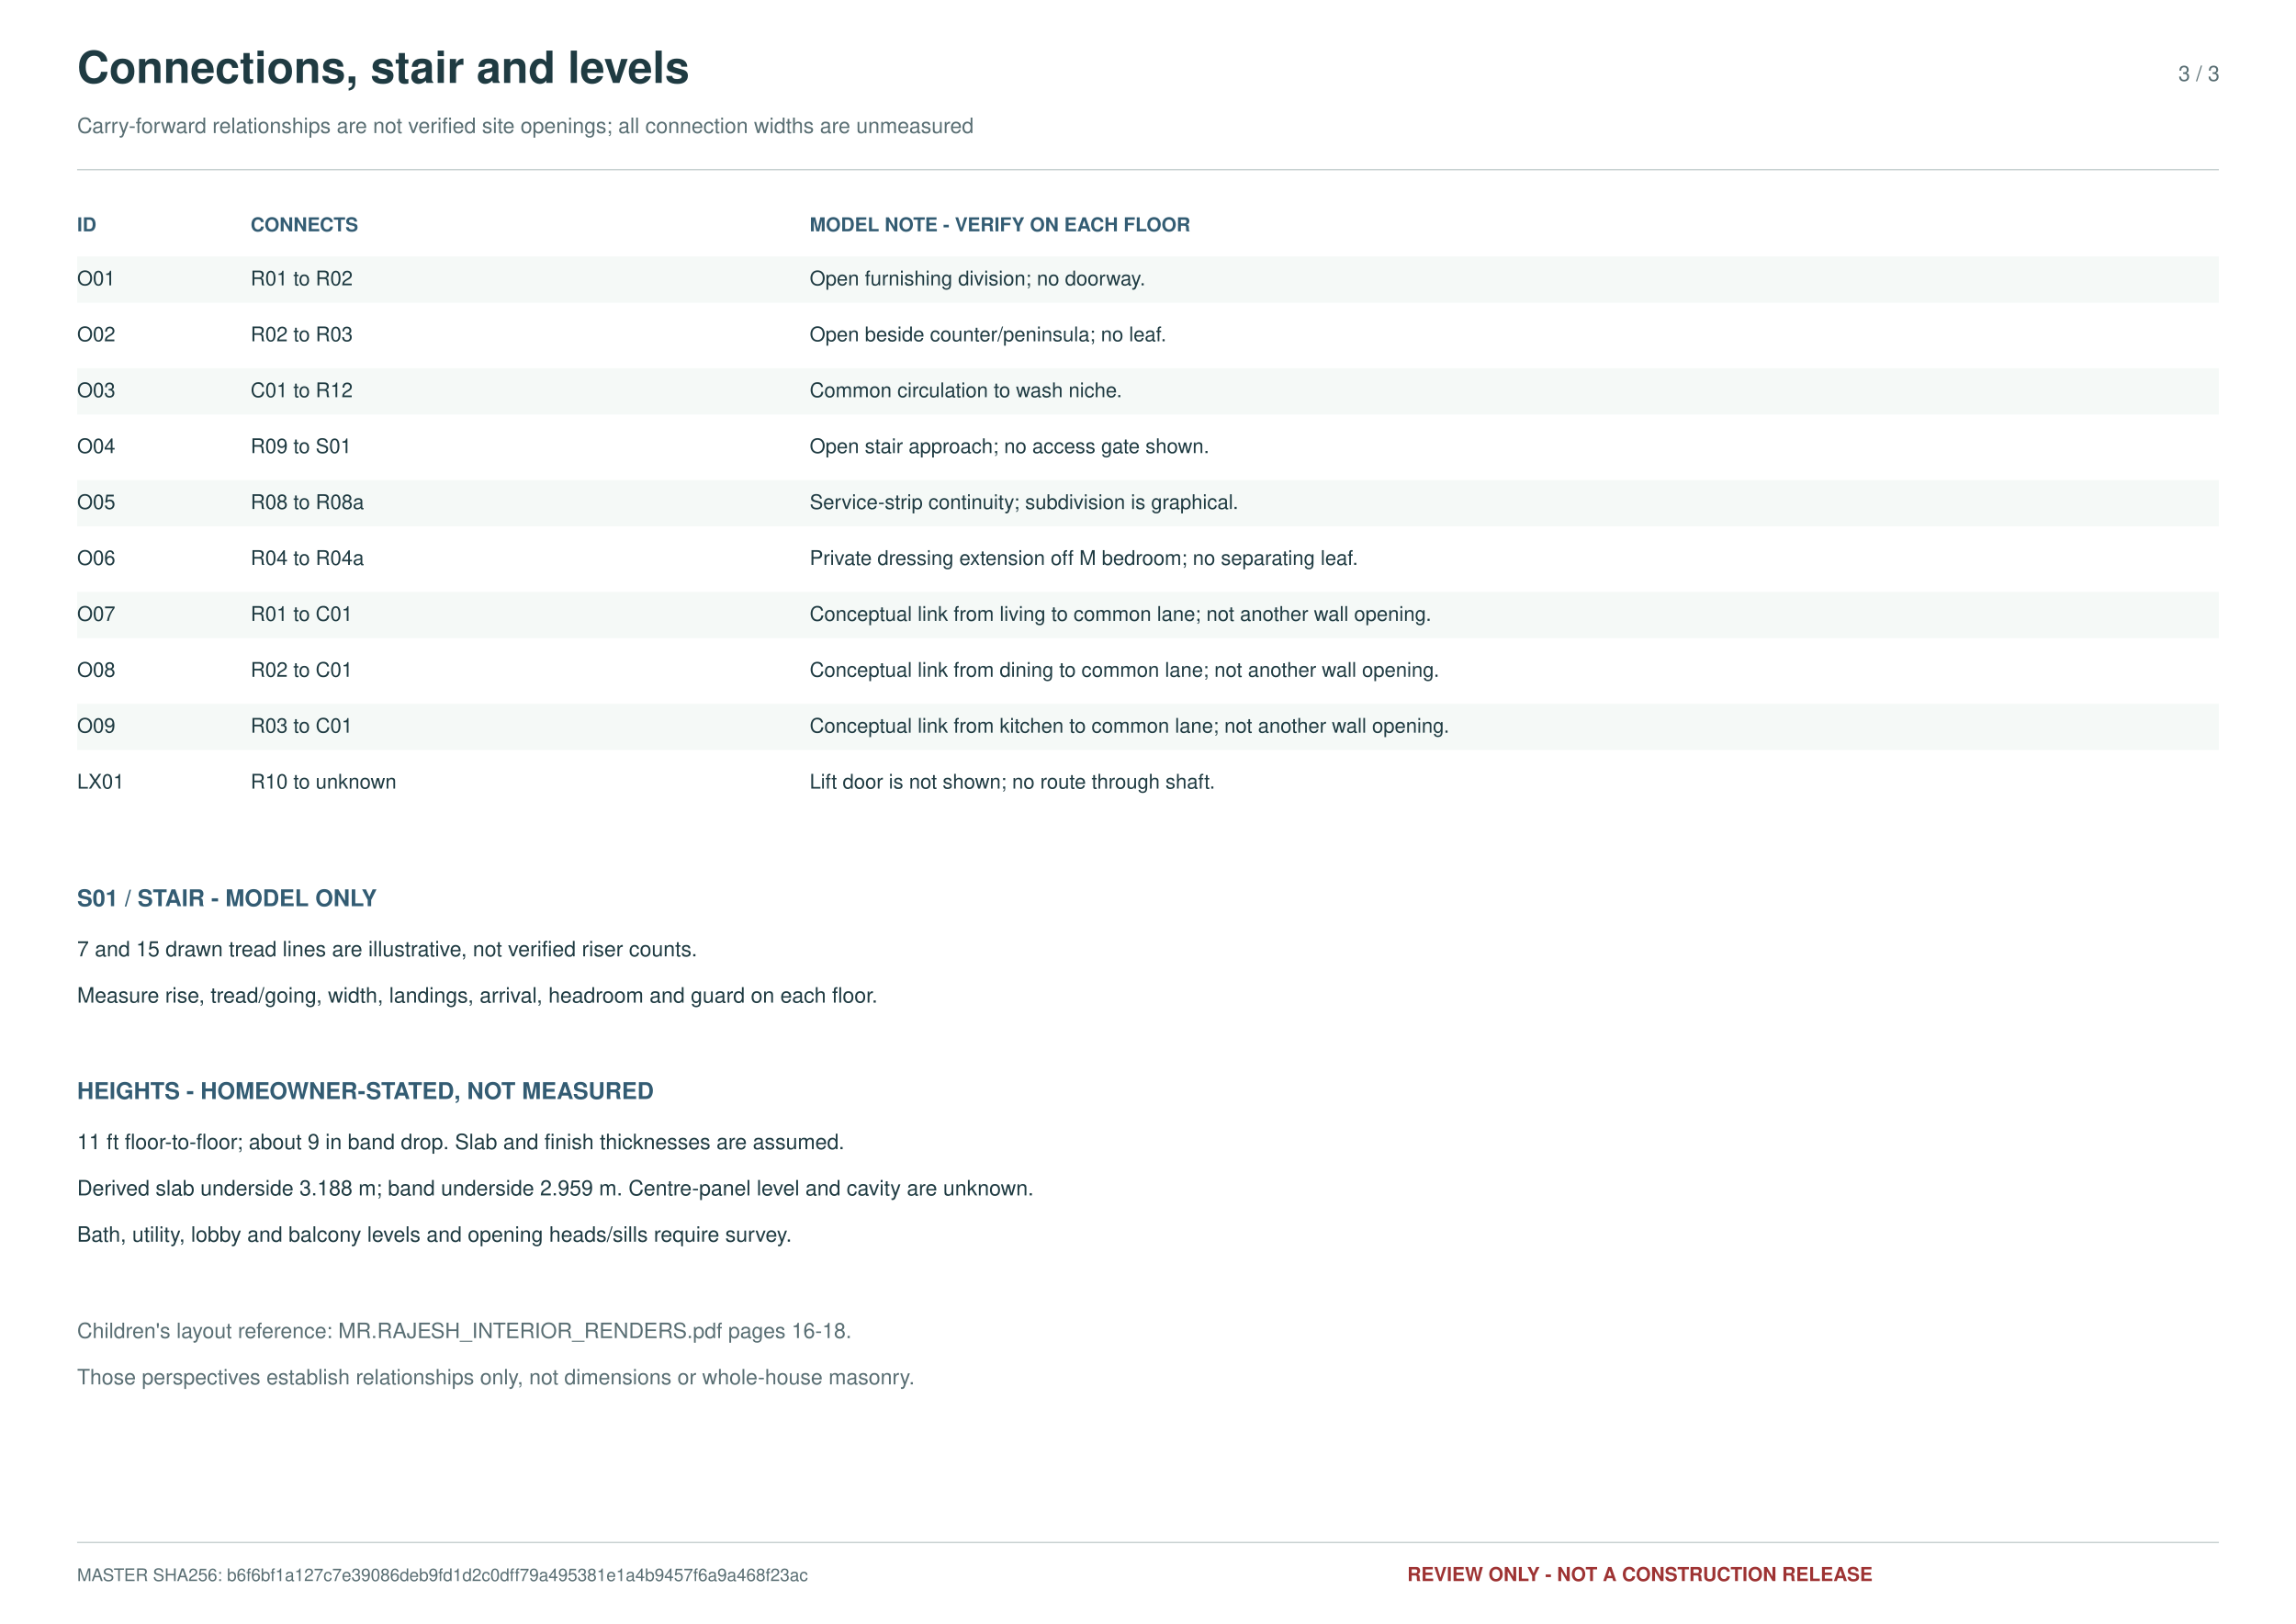
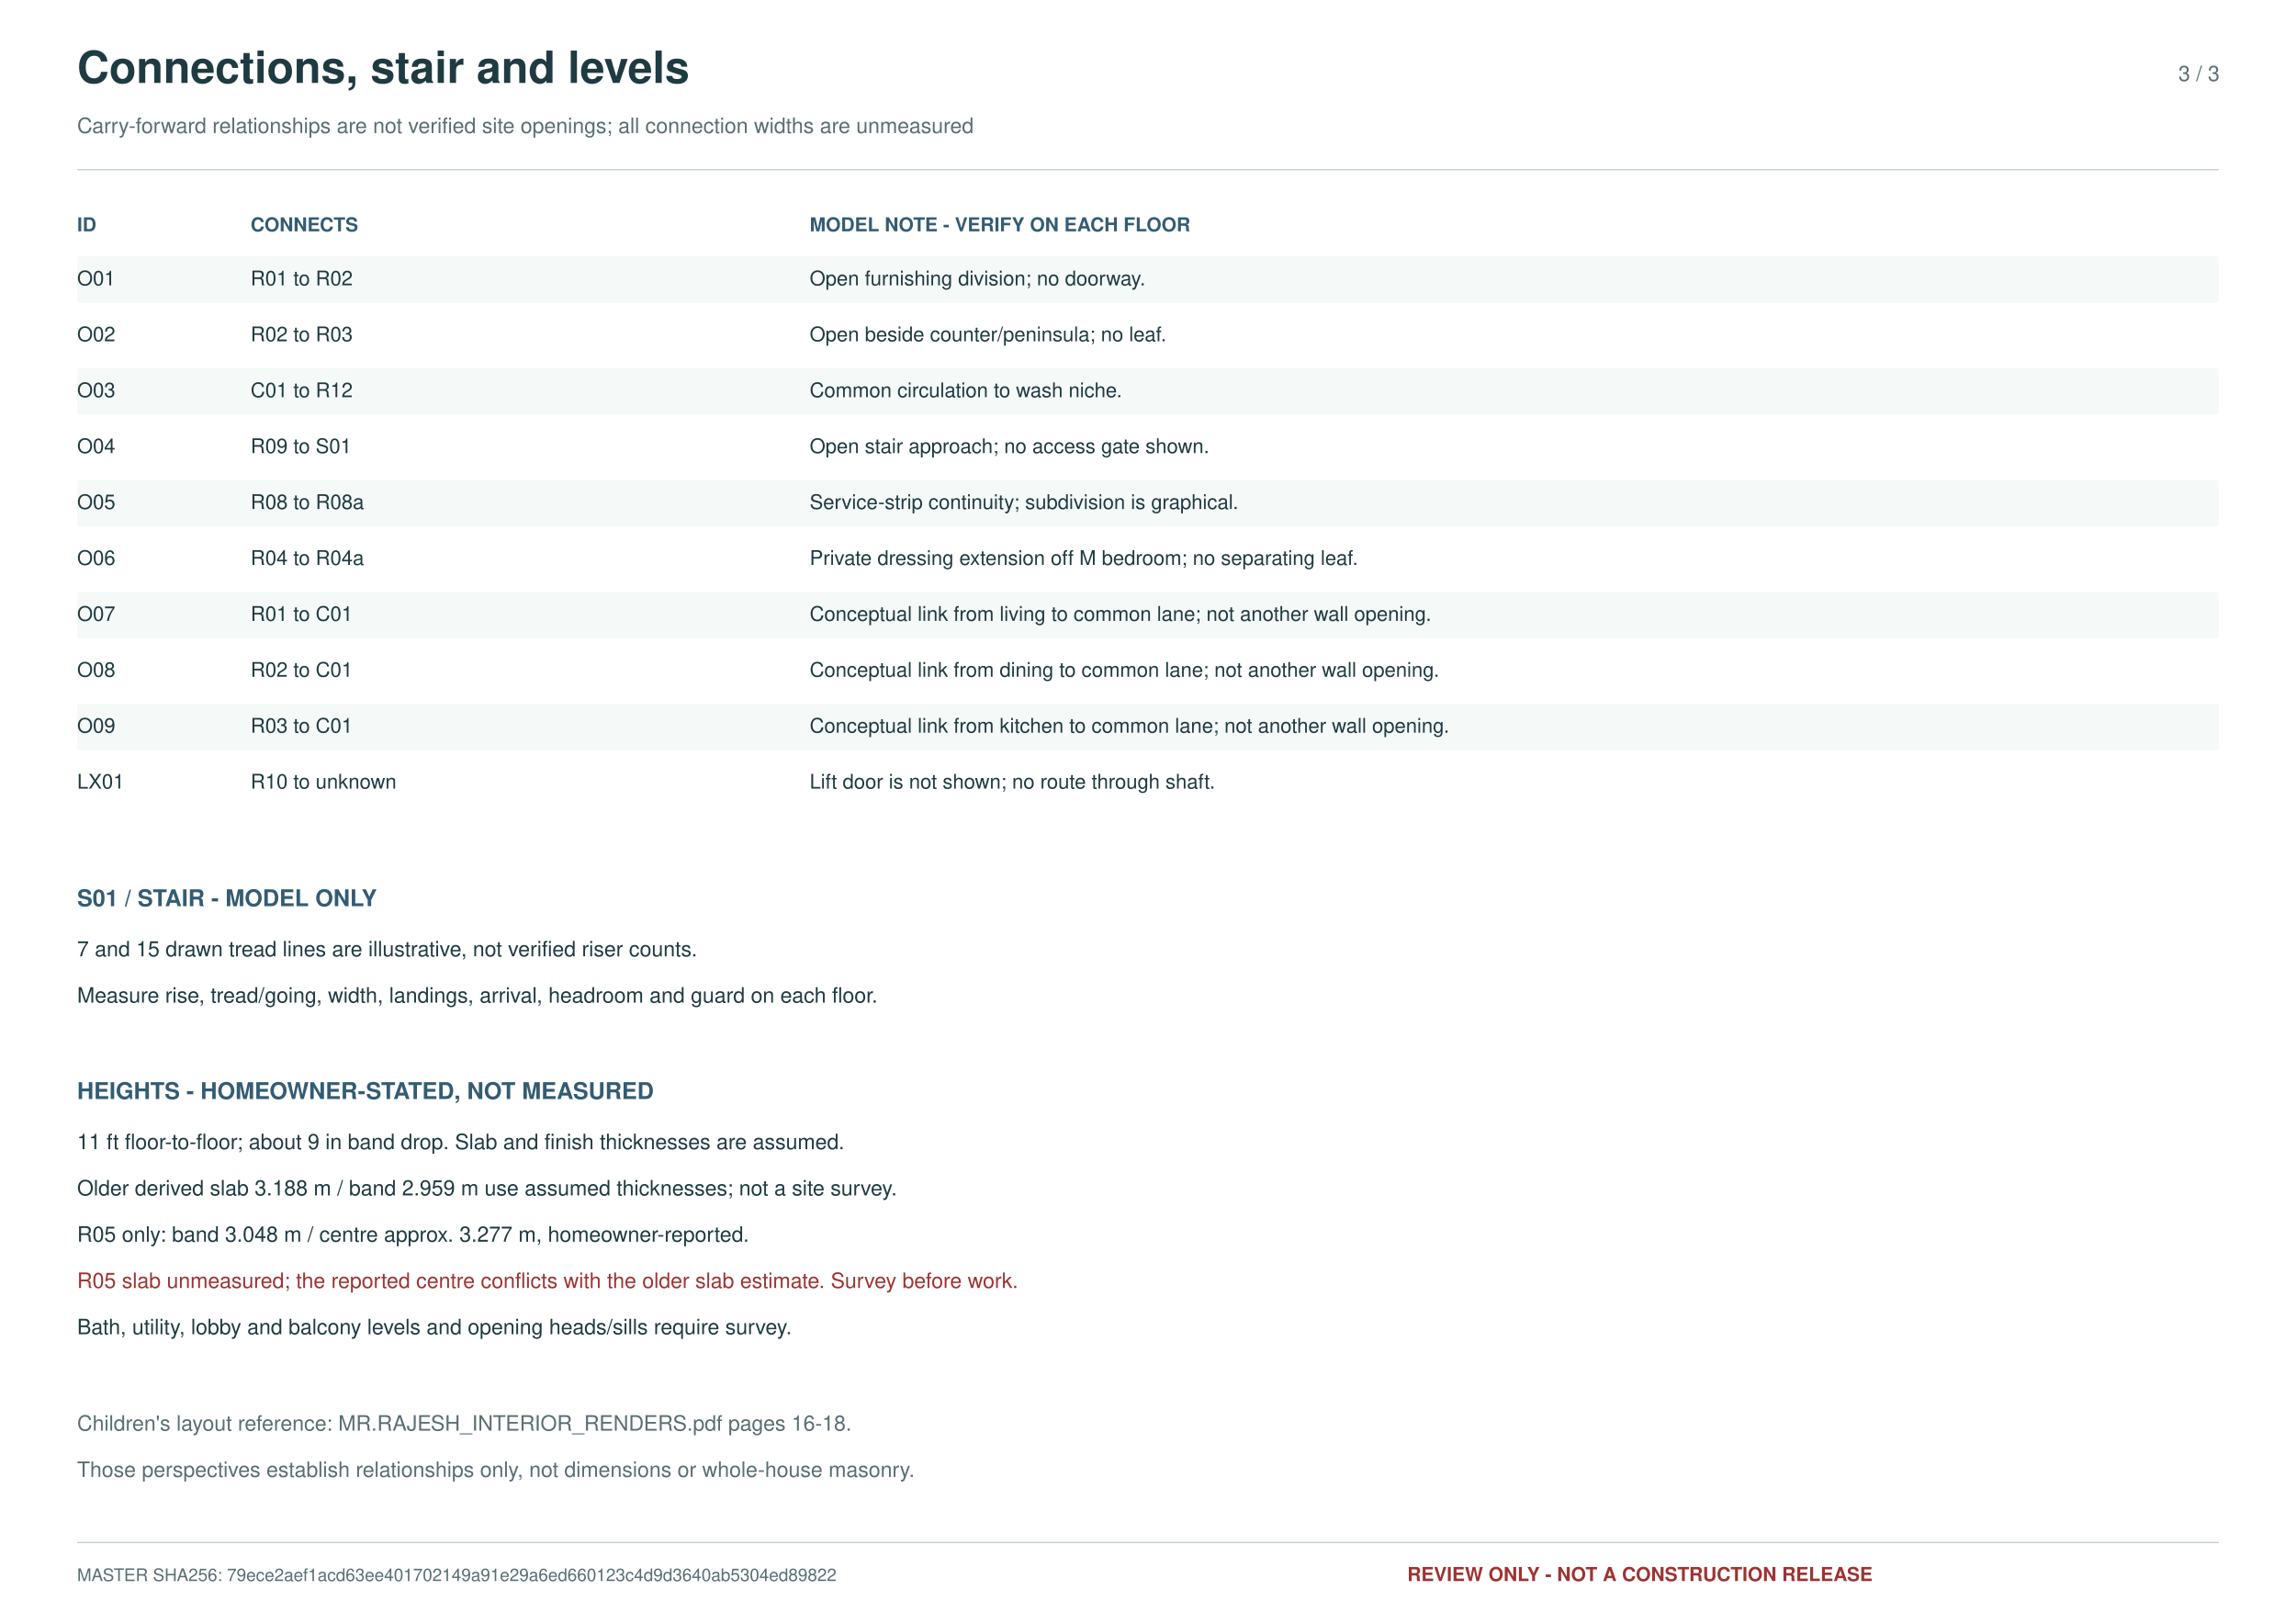
<svg xmlns="http://www.w3.org/2000/svg" version="1.1" width="1191" height="842" viewBox="0 0 1191 842">
  <text fill="#1f3b42" xml:space="preserve" transform="matrix(1 0 -0 1 0 842)" font-size="23" font-family="Nimbus Sans" font-weight="bold">
    <tspan y="-799" x="40 56.606 70.659 84.712 98.765 111.553 124.341 132 138.394 152.447 166.5 179.288 185.682 192.076 204.864 212.523 225.311 231.705 240.652 247.046 259.834 273.887 287.94 294.334 300.728 313.516 326.304 339.092 345.486">Connections, stair and levels</tspan>
  </text>
  <text fill="#596e73" xml:space="preserve" transform="matrix(1 0 -0 1 0 842)" font-size="11" font-family="Nimbus Sans">
    <tspan y="-773" x="40 47.942 54.058 57.721 61.384 66.884 70.547 73.605 79.721 83.384 91.326 97.442 101.105 107.221 110.279 113.942 120.058 122.5 128.616 131.674 134.116 140.232 146.348 151.848 157.964 160.406 166.522 172.022 175.08 181.196 184.859 190.975 194.033 200.149 206.265 209.323 212.381 217.881 223.997 227.66 230.102 233.16 235.602 241.718 247.834 250.892 256.392 258.834 261.892 268.008 271.066 277.182 283.298 289.414 295.53 297.972 304.088 310.204 315.704 318.762 321.82 327.936 330.378 332.82 335.878 341.378 347.494 353.61 359.726 365.842 371.342 374.4 376.842 382.958 389.074 392.132 400.074 402.516 408.632 411.69 417.806 423.306 426.364 432.48 436.143 442.259 445.317 451.433 457.549 466.712 472.828 478.944 484.444 490.56 494.223 500.339">Carry-forward relationships are not verified site openings; all connection widths are unmeasured</tspan>
  </text>
  <text fill="#596e73" xml:space="preserve" transform="matrix(1 0 -0 1 0 842)" font-size="11" font-family="Nimbus Sans">
    <tspan y="-800" x="1130 1136.116 1139.174 1142.232 1145.29">3 / 3</tspan>
  </text>
  <path transform="matrix(1,0,0,-1,0,842)" stroke-width=".7" stroke-linecap="butt" stroke-miterlimit="10" stroke-linejoin="miter" fill="none" stroke="#c7d1d1" d="M40 754H1151" />
  <text fill="#335c73" xml:space="preserve" transform="matrix(1 0 -0 1 0 842)" font-size="10" font-family="Nimbus Sans" font-weight="bold">
    <tspan y="-722" x="40 42.78">ID</tspan>
  </text>
  <text fill="#335c73" xml:space="preserve" transform="matrix(1 0 -0 1 0 842)" font-size="10" font-family="Nimbus Sans" font-weight="bold">
    <tspan y="-722" x="130 137.22 145 152.22 159.44 166.11 173.33 179.44">CONNECTS</tspan>
  </text>
  <text fill="#335c73" xml:space="preserve" transform="matrix(1 0 -0 1 0 842)" font-size="10" font-family="Nimbus Sans" font-weight="bold">
    <tspan y="-722" x="420 428.33 436.11 443.33 450 456.11 458.89 466.11 473.89 480 486.67 489.45 492.78 495.56 502.23 508.9 516.12 518.9 525.01 531.68 534.46 542.24 549.46 552.24 558.91 566.13 573.35 580.57 583.35 589.46 595.57 603.35 611.13">MODEL NOTE - VERIFY ON EACH FLOOR</tspan>
  </text>
  <path transform="matrix(1,0,0,-1,0,842)" d="M40 685H1151V709H40Z" fill="#f5f9f7" />
  <text fill="#1f3b42" xml:space="preserve" transform="matrix(1 0 -0 1 0 842)" font-size="10.5" font-family="Nimbus Sans">
    <tspan y="-694" x="40 48.169 54.007">O01</tspan>
  </text>
  <text fill="#1f3b42" xml:space="preserve" transform="matrix(1 0 -0 1 0 842)" font-size="10.5" font-family="Nimbus Sans">
    <tspan y="-694" x="130 137.581 143.419 149.257 152.176 155.095 160.933 163.852 171.433 177.271">R01 to R02</tspan>
  </text>
  <text fill="#1f3b42" xml:space="preserve" transform="matrix(1 0 -0 1 0 842)" font-size="10.5" font-family="Nimbus Sans">
    <tspan y="-694" x="420 428.169 434.007 439.845 445.683 448.602 451.521 457.359 460.856 466.694 469.025 474.275 480.113 482.444 488.282 494.12 497.039 502.877 505.208 510.458 512.789 518.039 520.37 526.208 532.046 534.965 537.884 543.722 549.56 552.479 558.317 564.155 569.993 573.489 581.07 586.908 592.158">Open furnishing division; no doorway.</tspan>
  </text>
  <text fill="#1f3b42" xml:space="preserve" transform="matrix(1 0 -0 1 0 842)" font-size="10.5" font-family="Nimbus Sans">
    <tspan y="-665" x="40 48.169 54.007">O02</tspan>
  </text>
  <text fill="#1f3b42" xml:space="preserve" transform="matrix(1 0 -0 1 0 842)" font-size="10.5" font-family="Nimbus Sans">
    <tspan y="-665" x="130 137.581 143.419 149.257 152.176 155.095 160.933 163.852 171.433 177.271">R02 to R03</tspan>
  </text>
  <text fill="#1f3b42" xml:space="preserve" transform="matrix(1 0 -0 1 0 842)" font-size="10.5" font-family="Nimbus Sans">
    <tspan y="-665" x="420 428.169 434.007 439.845 445.683 448.602 454.44 460.278 465.528 467.859 473.697 479.535 482.454 487.704 493.542 499.38 505.218 508.137 513.975 517.472 520.391 526.229 532.067 537.905 540.236 546.074 551.324 557.162 559.493 565.331 568.25 571.169 577.007 582.845 585.764 588.095 593.933 599.771 602.69">Open beside counter/peninsula; no leaf.</tspan>
  </text>
  <path transform="matrix(1,0,0,-1,0,842)" d="M40 627H1151V651H40Z" fill="#f5f9f7" />
  <text fill="#1f3b42" xml:space="preserve" transform="matrix(1 0 -0 1 0 842)" font-size="10.5" font-family="Nimbus Sans">
    <tspan y="-636" x="40 48.169 54.007">O03</tspan>
  </text>
  <text fill="#1f3b42" xml:space="preserve" transform="matrix(1 0 -0 1 0 842)" font-size="10.5" font-family="Nimbus Sans">
    <tspan y="-636" x="130 137.581 143.419 149.257 152.176 155.095 160.933 163.852 171.433 177.271">C01 to R12</tspan>
  </text>
  <text fill="#1f3b42" xml:space="preserve" transform="matrix(1 0 -0 1 0 842)" font-size="10.5" font-family="Nimbus Sans">
    <tspan y="-636" x="420 427.581 433.419 442.166 450.912 456.75 462.588 465.507 470.757 473.088 476.584 481.834 487.673 490.003 495.842 498.761 501.092 506.93 512.768 515.687 518.606 524.444 527.363 534.944 540.782 546.032 551.87 554.789 560.627 562.958 568.208 574.046 579.884">Common circulation to wash niche.</tspan>
  </text>
  <text fill="#1f3b42" xml:space="preserve" transform="matrix(1 0 -0 1 0 842)" font-size="10.5" font-family="Nimbus Sans">
    <tspan y="-607" x="40 48.169 54.007">O04</tspan>
  </text>
  <text fill="#1f3b42" xml:space="preserve" transform="matrix(1 0 -0 1 0 842)" font-size="10.5" font-family="Nimbus Sans">
    <tspan y="-607" x="130 137.581 143.419 149.257 152.176 155.095 160.933 163.852 170.856 176.694">R09 to S01</tspan>
  </text>
  <text fill="#1f3b42" xml:space="preserve" transform="matrix(1 0 -0 1 0 842)" font-size="10.5" font-family="Nimbus Sans">
    <tspan y="-607" x="420 428.169 434.007 439.845 445.683 448.602 453.852 456.771 462.609 464.94 468.437 471.356 477.194 483.032 488.87 492.366 498.204 504.042 509.292 515.13 518.049 520.968 526.806 532.644 535.563 541.401 546.651 551.901 557.739 562.989 568.239 571.158 576.996 582.834 585.753 591.591 594.51 599.76 605.598 611.436 619.017 624.855">Open stair approach; no access gate shown.</tspan>
  </text>
  <path transform="matrix(1,0,0,-1,0,842)" d="M40 569H1151V593H40Z" fill="#f5f9f7" />
  <text fill="#1f3b42" xml:space="preserve" transform="matrix(1 0 -0 1 0 842)" font-size="10.5" font-family="Nimbus Sans">
    <tspan y="-578" x="40 48.169 54.007">O05</tspan>
  </text>
  <text fill="#1f3b42" xml:space="preserve" transform="matrix(1 0 -0 1 0 842)" font-size="10.5" font-family="Nimbus Sans">
    <tspan y="-578" x="130 137.581 143.419 149.257 152.176 155.095 160.933 163.852 171.433 177.271 183.109">R08 to R08a</tspan>
  </text>
  <text fill="#1f3b42" xml:space="preserve" transform="matrix(1 0 -0 1 0 842)" font-size="10.5" font-family="Nimbus Sans">
    <tspan y="-578" x="420 427.003 432.842 436.338 441.588 443.919 449.169 455.007 458.503 463.753 466.673 470.169 472.5 478.338 481.257 486.507 492.345 498.183 501.102 503.433 509.271 515.109 517.44 520.359 525.609 528.528 531.447 536.697 542.535 548.373 554.211 556.542 561.792 564.123 569.373 571.704 577.542 583.38 586.299 588.63 593.88 596.799 602.637 606.134 611.972 617.81 623.648 625.979 631.229 637.067 639.398">Service-strip continuity; subdivision is graphical.</tspan>
  </text>
  <text fill="#1f3b42" xml:space="preserve" transform="matrix(1 0 -0 1 0 842)" font-size="10.5" font-family="Nimbus Sans">
    <tspan y="-549" x="40 48.169 54.007">O06</tspan>
  </text>
  <text fill="#1f3b42" xml:space="preserve" transform="matrix(1 0 -0 1 0 842)" font-size="10.5" font-family="Nimbus Sans">
    <tspan y="-549" x="130 137.581 143.419 149.257 152.176 155.095 160.933 163.852 171.433 177.271 183.109">R04 to R04a</tspan>
  </text>
  <text fill="#1f3b42" xml:space="preserve" transform="matrix(1 0 -0 1 0 842)" font-size="10.5" font-family="Nimbus Sans">
    <tspan y="-549" x="420 427.003 430.5 432.831 438.081 443.919 446.838 452.676 455.595 461.433 464.93 470.768 476.018 481.268 483.599 489.437 495.275 498.194 504.032 509.282 512.201 518.039 523.877 529.127 531.458 537.296 543.134 546.053 551.891 554.81 557.729 560.648 569.394 572.313 578.151 583.989 589.827 593.324 599.162 605 613.746 616.665 619.584 625.422 631.26 634.179 639.429 645.267 651.105 656.943 660.44 666.278 669.197 671.528 677.366 683.204 686.123 688.454 694.292 700.13 703.049">Private dressing extension off M bedroom; no separating leaf.</tspan>
  </text>
  <path transform="matrix(1,0,0,-1,0,842)" d="M40 511H1151V535H40Z" fill="#f5f9f7" />
  <text fill="#1f3b42" xml:space="preserve" transform="matrix(1 0 -0 1 0 842)" font-size="10.5" font-family="Nimbus Sans">
    <tspan y="-520" x="40 48.169 54.007">O07</tspan>
  </text>
  <text fill="#1f3b42" xml:space="preserve" transform="matrix(1 0 -0 1 0 842)" font-size="10.5" font-family="Nimbus Sans">
    <tspan y="-520" x="130 137.581 143.419 149.257 152.176 155.095 160.933 163.852 171.433 177.271">R01 to C01</tspan>
  </text>
  <text fill="#1f3b42" xml:space="preserve" transform="matrix(1 0 -0 1 0 842)" font-size="10.5" font-family="Nimbus Sans">
    <tspan y="-520" x="420 427.581 433.419 439.257 444.507 450.345 456.183 459.102 464.94 470.778 473.109 476.028 478.359 480.69 486.528 491.778 494.697 497.616 501.113 506.951 515.697 518.616 520.947 523.278 528.528 530.859 536.697 542.535 545.454 548.373 554.211 557.13 562.38 568.218 576.965 585.711 591.549 597.387 600.306 602.637 608.475 614.313 620.151 623.07 625.989 631.827 637.665 640.584 643.503 649.341 655.179 661.017 663.936 669.774 675.612 679.109 682.028 689.609 695.447 697.778 700.109 703.028 708.866 714.704 720.542 726.38 728.711 734.549 740.387">Conceptual link from living to common lane; not another wall opening.</tspan>
  </text>
  <text fill="#1f3b42" xml:space="preserve" transform="matrix(1 0 -0 1 0 842)" font-size="10.5" font-family="Nimbus Sans">
    <tspan y="-491" x="40 48.169 54.007">O08</tspan>
  </text>
  <text fill="#1f3b42" xml:space="preserve" transform="matrix(1 0 -0 1 0 842)" font-size="10.5" font-family="Nimbus Sans">
    <tspan y="-491" x="130 137.581 143.419 149.257 152.176 155.095 160.933 163.852 171.433 177.271">R02 to C01</tspan>
  </text>
  <text fill="#1f3b42" xml:space="preserve" transform="matrix(1 0 -0 1 0 842)" font-size="10.5" font-family="Nimbus Sans">
    <tspan y="-491" x="420 427.581 433.419 439.257 444.507 450.345 456.183 459.102 464.94 470.778 473.109 476.028 478.359 480.69 486.528 491.778 494.697 497.616 501.113 506.951 515.697 518.616 524.454 526.785 532.623 534.954 540.792 546.63 549.549 552.468 558.306 561.225 566.475 572.313 581.06 589.806 595.644 601.482 604.401 606.732 612.57 618.408 624.246 627.165 630.084 635.922 641.76 644.679 647.598 653.436 659.274 665.112 668.031 673.869 679.707 683.204 686.123 693.704 699.542 701.873 704.204 707.123 712.961 718.799 724.637 730.475 732.806 738.644 744.482">Conceptual link from dining to common lane; not another wall opening.</tspan>
  </text>
  <path transform="matrix(1,0,0,-1,0,842)" d="M40 453H1151V477H40Z" fill="#f5f9f7" />
  <text fill="#1f3b42" xml:space="preserve" transform="matrix(1 0 -0 1 0 842)" font-size="10.5" font-family="Nimbus Sans">
    <tspan y="-462" x="40 48.169 54.007">O09</tspan>
  </text>
  <text fill="#1f3b42" xml:space="preserve" transform="matrix(1 0 -0 1 0 842)" font-size="10.5" font-family="Nimbus Sans">
    <tspan y="-462" x="130 137.581 143.419 149.257 152.176 155.095 160.933 163.852 171.433 177.271">R03 to C01</tspan>
  </text>
  <text fill="#1f3b42" xml:space="preserve" transform="matrix(1 0 -0 1 0 842)" font-size="10.5" font-family="Nimbus Sans">
    <tspan y="-462" x="420 427.581 433.419 439.257 444.507 450.345 456.183 459.102 464.94 470.778 473.109 476.028 478.359 480.69 486.528 491.778 494.697 497.616 501.113 506.951 515.697 518.616 523.866 526.197 529.116 534.366 540.204 546.042 551.88 554.799 557.718 563.556 566.475 571.725 577.563 586.31 595.056 600.894 606.732 609.651 611.982 617.82 623.658 629.496 632.415 635.334 641.172 647.01 649.929 652.848 658.686 664.524 670.362 673.281 679.119 684.957 688.454 691.373 698.954 704.792 707.123 709.454 712.373 718.211 724.049 729.887 735.725 738.056 743.894 749.732">Conceptual link from kitchen to common lane; not another wall opening.</tspan>
  </text>
  <text fill="#1f3b42" xml:space="preserve" transform="matrix(1 0 -0 1 0 842)" font-size="10.5" font-family="Nimbus Sans">
    <tspan y="-433" x="40 45.838 52.842 58.68">LX01</tspan>
  </text>
  <text fill="#1f3b42" xml:space="preserve" transform="matrix(1 0 -0 1 0 842)" font-size="10.5" font-family="Nimbus Sans">
    <tspan y="-433" x="130 137.581 143.419 149.257 152.176 155.095 160.933 163.852 169.69 175.528 180.778 186.616 192.454 200.035">R10 to unknown</tspan>
  </text>
  <text fill="#1f3b42" xml:space="preserve" transform="matrix(1 0 -0 1 0 842)" font-size="10.5" font-family="Nimbus Sans">
    <tspan y="-433" x="420 425.838 428.169 431.088 434.007 436.926 442.764 448.602 454.44 457.937 460.856 463.187 468.437 471.356 477.194 483.032 485.951 488.87 494.12 499.958 505.796 513.377 519.215 522.134 525.053 530.891 536.729 539.648 543.144 548.982 554.82 557.739 563.577 566.496 569.415 575.253 578.75 584.588 590.426 596.264 602.102 605.021 610.271 616.109 621.947 624.866 627.785">Lift door is not shown; no route through shaft.</tspan>
  </text>
  <text fill="#335c73" xml:space="preserve" transform="matrix(1 0 -0 1 0 842)" font-size="12" font-family="Nimbus Sans" font-weight="bold">
    <tspan y="-372" x="40 48.004 54.676 61.348 64.684 68.02 71.356 79.36 86.692 95.356 98.692 107.356 110.692 114.688 118.024 128.02 137.356 146.02 154.024 161.356 164.692 174.028 182.692 190.024">S01 / STAIR - MODEL ONLY</tspan>
  </text>
  <text fill="#1f3b42" xml:space="preserve" transform="matrix(1 0 -0 1 0 842)" font-size="11" font-family="Nimbus Sans">
    <tspan y="-346" x="40 46.116 49.174 55.29 61.406 67.522 70.58 76.696 82.812 85.87 91.986 95.649 101.765 109.707 115.823 118.881 121.939 125.602 131.718 137.834 143.95 147.008 149.45 151.892 158.008 164.124 169.624 172.682 178.798 182.461 188.577 191.635 194.077 196.519 198.961 205.077 210.577 213.635 217.298 223.414 226.472 228.914 234.414 240.53 243.588 246.646 252.762 258.878 261.936 264.994 270.494 276.61 280.273 282.715 285.773 288.215 294.331 300.447 303.505 307.168 309.61 315.11 321.226 324.889 327.947 333.447 339.563 345.679 351.795 354.853 360.353">7 and 15 drawn tread lines are illustrative, not verified riser counts.</tspan>
  </text>
  <text fill="#1f3b42" xml:space="preserve" transform="matrix(1 0 -0 1 0 842)" font-size="11" font-family="Nimbus Sans">
    <tspan y="-322" x="40 49.163 55.279 61.395 66.895 73.011 76.674 82.79 85.848 89.511 91.953 97.453 103.569 106.627 109.685 112.743 116.406 122.522 128.638 134.754 137.812 143.928 150.044 152.486 158.602 164.718 167.776 170.834 178.776 181.218 187.334 190.392 196.508 199.566 202.624 205.066 211.182 217.298 223.414 225.856 231.972 238.088 243.588 246.646 249.704 255.82 259.483 263.146 265.588 271.088 277.204 279.646 282.704 285.762 291.878 297.994 304.11 310.226 313.889 320.005 326.121 335.284 338.342 344.458 350.574 356.69 359.748 365.864 371.98 378.096 381.759 387.875 390.933 397.049 403.165 406.223 412.339 418.455 423.955 430.071 433.129 436.187 438.629 444.745 450.861 454.524">Measure rise, tread/going, width, landings, arrival, headroom and guard on each floor.</tspan>
  </text>
  <text fill="#335c73" xml:space="preserve" transform="matrix(1 0 -0 1 0 842)" font-size="12" font-family="Nimbus Sans" font-weight="bold">
    <tspan y="-272" x="40 48.664 56.668 60.004 69.34 78.004 85.336 93.34 96.676 100.672 104.008 112.672 122.008 132.004 140.008 149.344 160.672 169.336 177.34 186.004 190 198.004 205.336 214 221.332 229.336 238 241.336 244.672 253.336 262.672 270.004 273.34 283.336 291.34 300.004 308.008 316.672 325.336 333.34">HEIGHTS - HOMEOWNER-STATED, NOT MEASURED</tspan>
  </text>
  <text fill="#1f3b42" xml:space="preserve" transform="matrix(1 0 -0 1 0 842)" font-size="11" font-family="Nimbus Sans">
    <tspan y="-246" x="40 46.116 52.232 55.29 58.348 61.406 64.464 67.522 69.964 76.08 82.196 85.859 89.522 92.58 98.696 102.359 105.417 107.859 113.975 120.091 123.754 126.812 129.87 135.986 142.102 148.218 154.334 157.392 160.45 166.566 169.624 172.066 178.182 181.24 187.356 193.472 199.588 205.704 208.762 214.878 218.541 224.657 230.773 233.831 236.889 244.226 246.668 252.784 258.9 261.958 268.074 274.19 280.306 283.364 286.422 288.864 294.98 297.422 302.922 309.038 312.096 315.154 321.27 323.712 329.212 334.712 340.828 346.944 352.444 357.944 364.06 369.56 372.618 378.734 382.397 388.513 391.571 397.687 403.187 408.687 414.803 423.966 430.082 436.198">11 ft floor-to-floor; about 9 in band drop. Slab and finish thicknesses are assumed.</tspan>
  </text>
  <text fill="#1f3b42" xml:space="preserve" transform="matrix(1 0 -0 1 0 842)" font-size="11" font-family="Nimbus Sans">
-     <tspan y="-222" x="40 47.942 54.058 57.721 60.163 65.663 71.779 77.895 80.953 86.453 88.895 95.011 101.127 104.185 110.301 116.417 122.533 128.649 132.312 137.812 140.254 146.37 152.486 155.544 161.66 164.718 170.834 176.95 183.066 186.124 195.287 198.345 201.403 207.519 213.635 219.751 225.867 228.925 235.041 241.157 247.273 253.389 257.052 262.552 264.994 271.11 277.226 280.284 286.4 289.458 295.574 301.69 307.806 310.864 320.027 323.085 326.143 334.085 340.201 346.317 349.375 353.038 359.154 362.817 368.933 375.049 381.165 387.281 389.723 392.781 395.223 401.339 406.839 412.955 415.397 418.455 424.571 430.687 436.803 439.861 445.361 451.477 456.977 459.419 462.477 467.977 471.035 477.151 480.814 486.93 489.988 496.104 502.22 507.72 513.836 519.952 527.894 534.01">Derived slab underside 3.188 m; band underside 2.959 m. Centre-panel level and cavity are unknown.</tspan>
+     <tspan y="-222" x="40 48.558 51 57.116 63.232 66.895 69.953 76.069 82.185 85.848 88.29 93.79 99.906 106.022 109.08 114.58 117.022 123.138 129.254 132.312 138.428 141.486 147.602 153.718 159.834 162.892 172.055 175.113 178.171 181.229 187.345 193.461 199.577 205.693 208.751 214.867 217.925 224.041 230.157 236.273 239.331 248.494 251.552 257.668 263.168 269.284 272.342 278.458 283.958 289.458 295.574 304.737 310.853 316.969 320.027 323.085 329.201 331.643 337.143 342.643 348.759 354.875 360.375 365.875 371.991 377.491 380.549 383.607 389.723 395.839 398.897 401.955 408.071 411.129 416.629 419.071 422.129 428.245 431.303 436.803 442.919 446.582 452.082 458.198 463.698">Older derived slab 3.188 m / band 2.959 m use assumed thicknesses; not a site survey.</tspan>
  </text>
  <text fill="#1f3b42" xml:space="preserve" transform="matrix(1 0 -0 1 0 842)" font-size="11" font-family="Nimbus Sans">
-     <tspan y="-198" x="40 47.337 53.453 56.511 62.627 65.685 68.743 74.859 77.917 80.359 82.801 85.243 88.301 93.801 96.859 99.917 102.359 108.475 114.591 120.707 126.207 129.265 135.381 141.497 147.613 150.671 156.787 162.903 165.345 170.845 176.961 183.077 188.577 191.635 194.077 200.193 205.693 211.809 214.251 219.751 222.809 228.925 235.041 241.157 244.215 250.331 256.447 262.563 268.679 271.121 277.237 283.353 286.411 292.527 298.643 304.759 310.875 316.375 319.433 324.933 327.375 329.817 332.259 337.759 340.817 344.48 350.596 356.712 362.828 365.27 368.933 375.049 378.107 383.607 389.723 393.386 398.886 405.002 410.502">Bath, utility, lobby and balcony levels and opening heads/sills require survey.</tspan>
+     <tspan y="-198" x="40 47.942 54.058 60.174 63.232 69.348 75.464 77.906 83.406 86.464 89.522 95.638 101.754 107.87 113.986 117.044 123.16 126.218 132.334 138.45 144.566 147.624 156.787 159.845 162.903 165.961 171.461 177.577 183.693 186.751 190.414 196.53 199.588 205.704 211.82 217.936 221.599 227.715 233.215 236.273 239.331 245.447 248.505 254.621 260.737 266.853 269.911 279.074 282.132 285.19 291.306 297.422 306.585 312.701 318.817 326.759 332.875 338.991 342.654 346.317 349.98 356.096 362.212 368.328 371.991 375.049 381.165 387.281">R05 only: band 3.048 m / centre approx. 3.277 m, homeowner-reported.</tspan>
+   </text>
+   <text fill="#9e3333" xml:space="preserve" transform="matrix(1 0 -0 1 0 842)" font-size="11" font-family="Nimbus Sans">
+     <tspan y="-174" x="40 47.942 54.058 60.174 63.232 68.732 71.174 77.29 83.406 86.464 92.58 98.696 107.859 113.975 120.091 125.591 131.707 135.37 141.486 147.602 150.66 153.718 156.776 162.892 169.008 172.066 175.729 181.845 187.961 194.077 197.74 200.798 206.914 213.03 216.088 221.588 227.704 233.82 236.878 240.541 246.657 249.715 255.215 261.331 267.447 270.505 272.947 275.389 280.889 283.947 289.447 292.505 300.447 302.889 305.947 312.063 315.121 318.179 324.295 330.411 333.469 339.585 342.027 348.143 354.259 357.922 360.98 366.48 368.922 375.038 381.154 384.212 390.328 395.828 398.886 401.328 410.491 416.607 419.665 425.781 428.839 431.897 439.234 445.35 449.013 454.513 460.629 466.129 469.187 475.303 481.419 484.477 490.593 494.256 500.372 503.43 511.372 517.488 521.151 526.651">R05 slab unmeasured; the reported centre conflicts with the older slab estimate. Survey before work.</tspan>
+   </text>
+   <text fill="#1f3b42" xml:space="preserve" transform="matrix(1 0 -0 1 0 842)" font-size="11" font-family="Nimbus Sans">
+     <tspan y="-150" x="40 47.337 53.453 56.511 62.627 65.685 68.743 74.859 77.917 80.359 82.801 85.243 88.301 93.801 96.859 99.917 102.359 108.475 114.591 120.707 126.207 129.265 135.381 141.497 147.613 150.671 156.787 162.903 165.345 170.845 176.961 183.077 188.577 191.635 194.077 200.193 205.693 211.809 214.251 219.751 222.809 228.925 235.041 241.157 244.215 250.331 256.447 262.563 268.679 271.121 277.237 283.353 286.411 292.527 298.643 304.759 310.875 316.375 319.433 324.933 327.375 329.817 332.259 337.759 340.817 344.48 350.596 356.712 362.828 365.27 368.933 375.049 378.107 383.607 389.723 393.386 398.886 405.002 410.502">Bath, utility, lobby and balcony levels and opening heads/sills require survey.</tspan>
  </text>
  <text fill="#596e73" xml:space="preserve" transform="matrix(1 0 -0 1 0 842)" font-size="11" font-family="Nimbus Sans">
-     <tspan y="-148" x="40 47.942 54.058 56.5 58.942 65.058 68.721 74.837 80.953 83.054 88.554 91.612 94.054 100.17 105.67 111.786 117.902 120.96 124.018 127.681 133.797 136.855 142.971 146.634 152.75 158.866 164.366 170.482 173.54 176.598 185.761 193.703 196.761 204.703 212.04 217.54 224.877 232.214 240.156 246.272 249.33 257.272 263.993 271.33 279.272 282.33 290.888 298.83 304.946 312.888 320.225 328.167 336.109 343.446 351.388 358.725 361.783 367.899 374.015 377.073 380.131 386.247 392.363 398.479 404.595 410.095 413.153 419.269 425.385 429.048 435.164 441.28">Children's layout reference: MR.RAJESH_INTERIOR_RENDERS.pdf pages 16-18.</tspan>
+     <tspan y="-100" x="40 47.942 54.058 56.5 58.942 65.058 68.721 74.837 80.953 83.054 88.554 91.612 94.054 100.17 105.67 111.786 117.902 120.96 124.018 127.681 133.797 136.855 142.971 146.634 152.75 158.866 164.366 170.482 173.54 176.598 185.761 193.703 196.761 204.703 212.04 217.54 224.877 232.214 240.156 246.272 249.33 257.272 263.993 271.33 279.272 282.33 290.888 298.83 304.946 312.888 320.225 328.167 336.109 343.446 351.388 358.725 361.783 367.899 374.015 377.073 380.131 386.247 392.363 398.479 404.595 410.095 413.153 419.269 425.385 429.048 435.164 441.28">Children's layout reference: MR.RAJESH_INTERIOR_RENDERS.pdf pages 16-18.</tspan>
  </text>
  <text fill="#596e73" xml:space="preserve" transform="matrix(1 0 -0 1 0 842)" font-size="11" font-family="Nimbus Sans">
-     <tspan y="-124" x="40 46.721 52.837 58.953 64.453 70.569 73.627 79.743 85.859 89.522 95.022 101.138 107.254 112.754 115.812 118.254 123.754 129.87 135.37 138.428 144.544 150.044 153.102 159.218 165.334 167.776 170.218 175.718 181.834 184.892 188.555 194.671 197.113 203.229 206.287 208.729 214.845 220.961 226.461 232.577 235.019 241.135 246.635 249.693 255.809 261.925 264.367 269.867 272.925 275.983 282.099 288.215 291.273 294.331 300.447 302.889 312.052 318.168 324.284 329.784 332.226 338.342 344.458 349.958 353.016 359.132 362.795 365.853 373.795 379.911 386.027 388.469 394.585 398.248 404.364 410.48 416.596 422.096 428.212 431.27 440.433 446.549 452.049 458.165 464.281 467.944 473.444">Those perspectives establish relationships only, not dimensions or whole-house masonry.</tspan>
+     <tspan y="-76" x="40 46.721 52.837 58.953 64.453 70.569 73.627 79.743 85.859 89.522 95.022 101.138 107.254 112.754 115.812 118.254 123.754 129.87 135.37 138.428 144.544 150.044 153.102 159.218 165.334 167.776 170.218 175.718 181.834 184.892 188.555 194.671 197.113 203.229 206.287 208.729 214.845 220.961 226.461 232.577 235.019 241.135 246.635 249.693 255.809 261.925 264.367 269.867 272.925 275.983 282.099 288.215 291.273 294.331 300.447 302.889 312.052 318.168 324.284 329.784 332.226 338.342 344.458 349.958 353.016 359.132 362.795 365.853 373.795 379.911 386.027 388.469 394.585 398.248 404.364 410.48 416.596 422.096 428.212 431.27 440.433 446.549 452.049 458.165 464.281 467.944 473.444">Those perspectives establish relationships only, not dimensions or whole-house masonry.</tspan>
  </text>
  <path transform="matrix(1,0,0,-1,0,842)" stroke-width=".7" stroke-linecap="butt" stroke-miterlimit="10" stroke-linejoin="miter" fill="none" stroke="#c7d1d1" d="M40 42H1151" />
  <text fill="#596e73" xml:space="preserve" transform="matrix(1 0 -0 1 0 842)" font-size="9" font-family="Nimbus Sans">
-     <tspan y="-22" x="40 47.497 53.5 59.503 65.002 71.005 77.503 80.005 86.008 92.506 98.509 103.513 108.517 113.521 116.023 118.525 123.529 128.533 131.035 136.039 141.043 143.545 148.549 153.553 158.557 163.561 168.565 173.065 178.069 183.073 188.077 193.081 198.085 203.089 208.093 213.097 218.101 223.105 228.109 230.611 235.615 240.619 245.623 250.627 255.127 260.131 265.135 267.637 270.139 275.143 280.147 285.151 290.155 295.159 300.163 305.167 310.171 315.175 320.179 325.183 330.187 335.191 340.195 345.199 350.203 355.207 360.211 362.713 367.717 372.721 377.725 382.729 387.733 392.737 397.741 400.243 405.247 410.251 415.255">MASTER SHA256: b6f6bf1a127c7e39086deb9fd1d2c0dff79a495381e1a4b9457f6a9a468f23ac</tspan>
+     <tspan y="-22" x="40 47.497 53.5 59.503 65.002 71.005 77.503 80.005 86.008 92.506 98.509 103.513 108.517 113.521 116.023 118.525 123.529 128.533 133.537 138.037 143.041 148.045 153.049 158.053 160.555 165.559 170.563 175.063 180.067 185.071 190.075 195.079 200.083 205.087 210.091 215.095 220.099 225.103 230.107 235.111 240.115 245.119 250.123 255.127 260.131 265.135 270.139 275.143 280.147 285.151 290.155 295.159 300.163 305.167 310.171 315.175 320.179 325.183 329.683 334.687 339.691 344.695 349.699 354.703 359.707 364.711 369.715 374.719 379.723 384.727 389.731 394.735 399.739 404.743 409.747 414.751 419.755 424.759 429.763">MASTER SHA256: 79ece2aef1acd63ee401702149a91e29a6ed660123c4d9d3640ab5304ed89822</tspan>
  </text>
  <text fill="#9e3333" xml:space="preserve" transform="matrix(1 0 -0 1 0 842)" font-size="10" font-family="Nimbus Sans" font-weight="bold">
    <tspan y="-22" x="730 737.22 743.89 750.56 753.34 760.01 769.45 772.23 780.01 787.23 793.34 800.01 802.79 806.12 808.9 816.12 823.9 830.01 832.79 840.01 842.79 850.01 857.79 865.01 871.68 877.79 885.01 892.23 899.45 905.56 908.34 916.12 923.34 926.12 933.34 940.01 946.12 952.79 960.01 966.68">REVIEW ONLY - NOT A CONSTRUCTION RELEASE</tspan>
  </text>
</svg>
